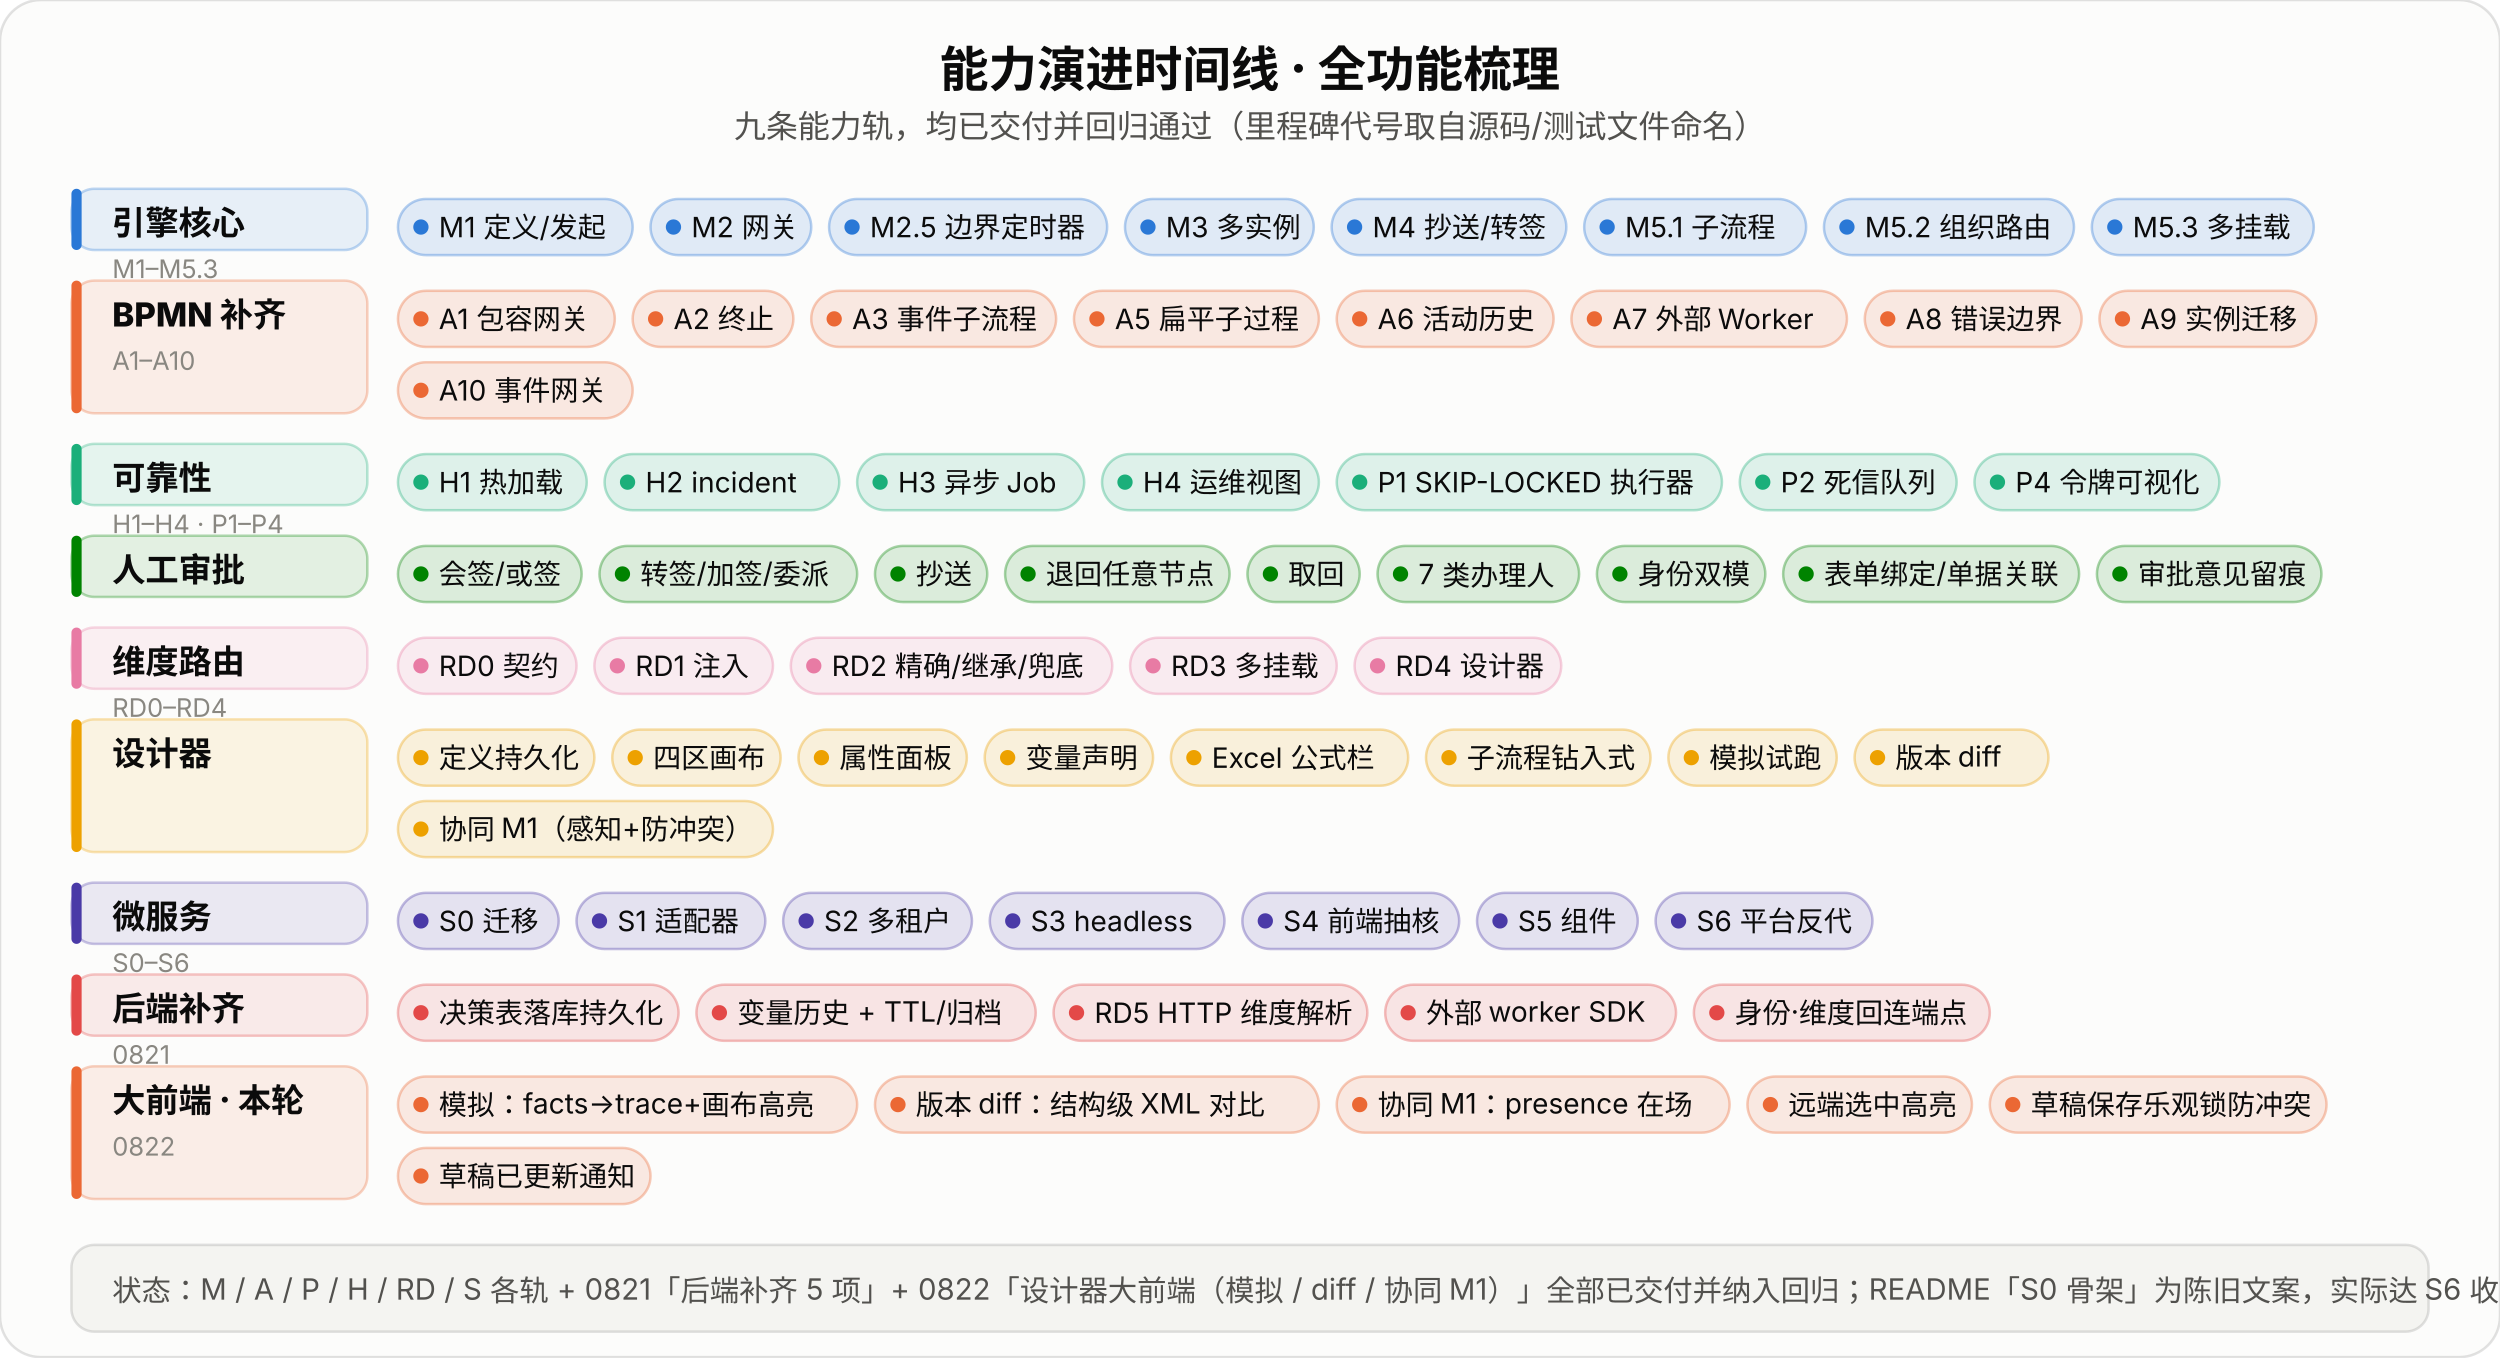
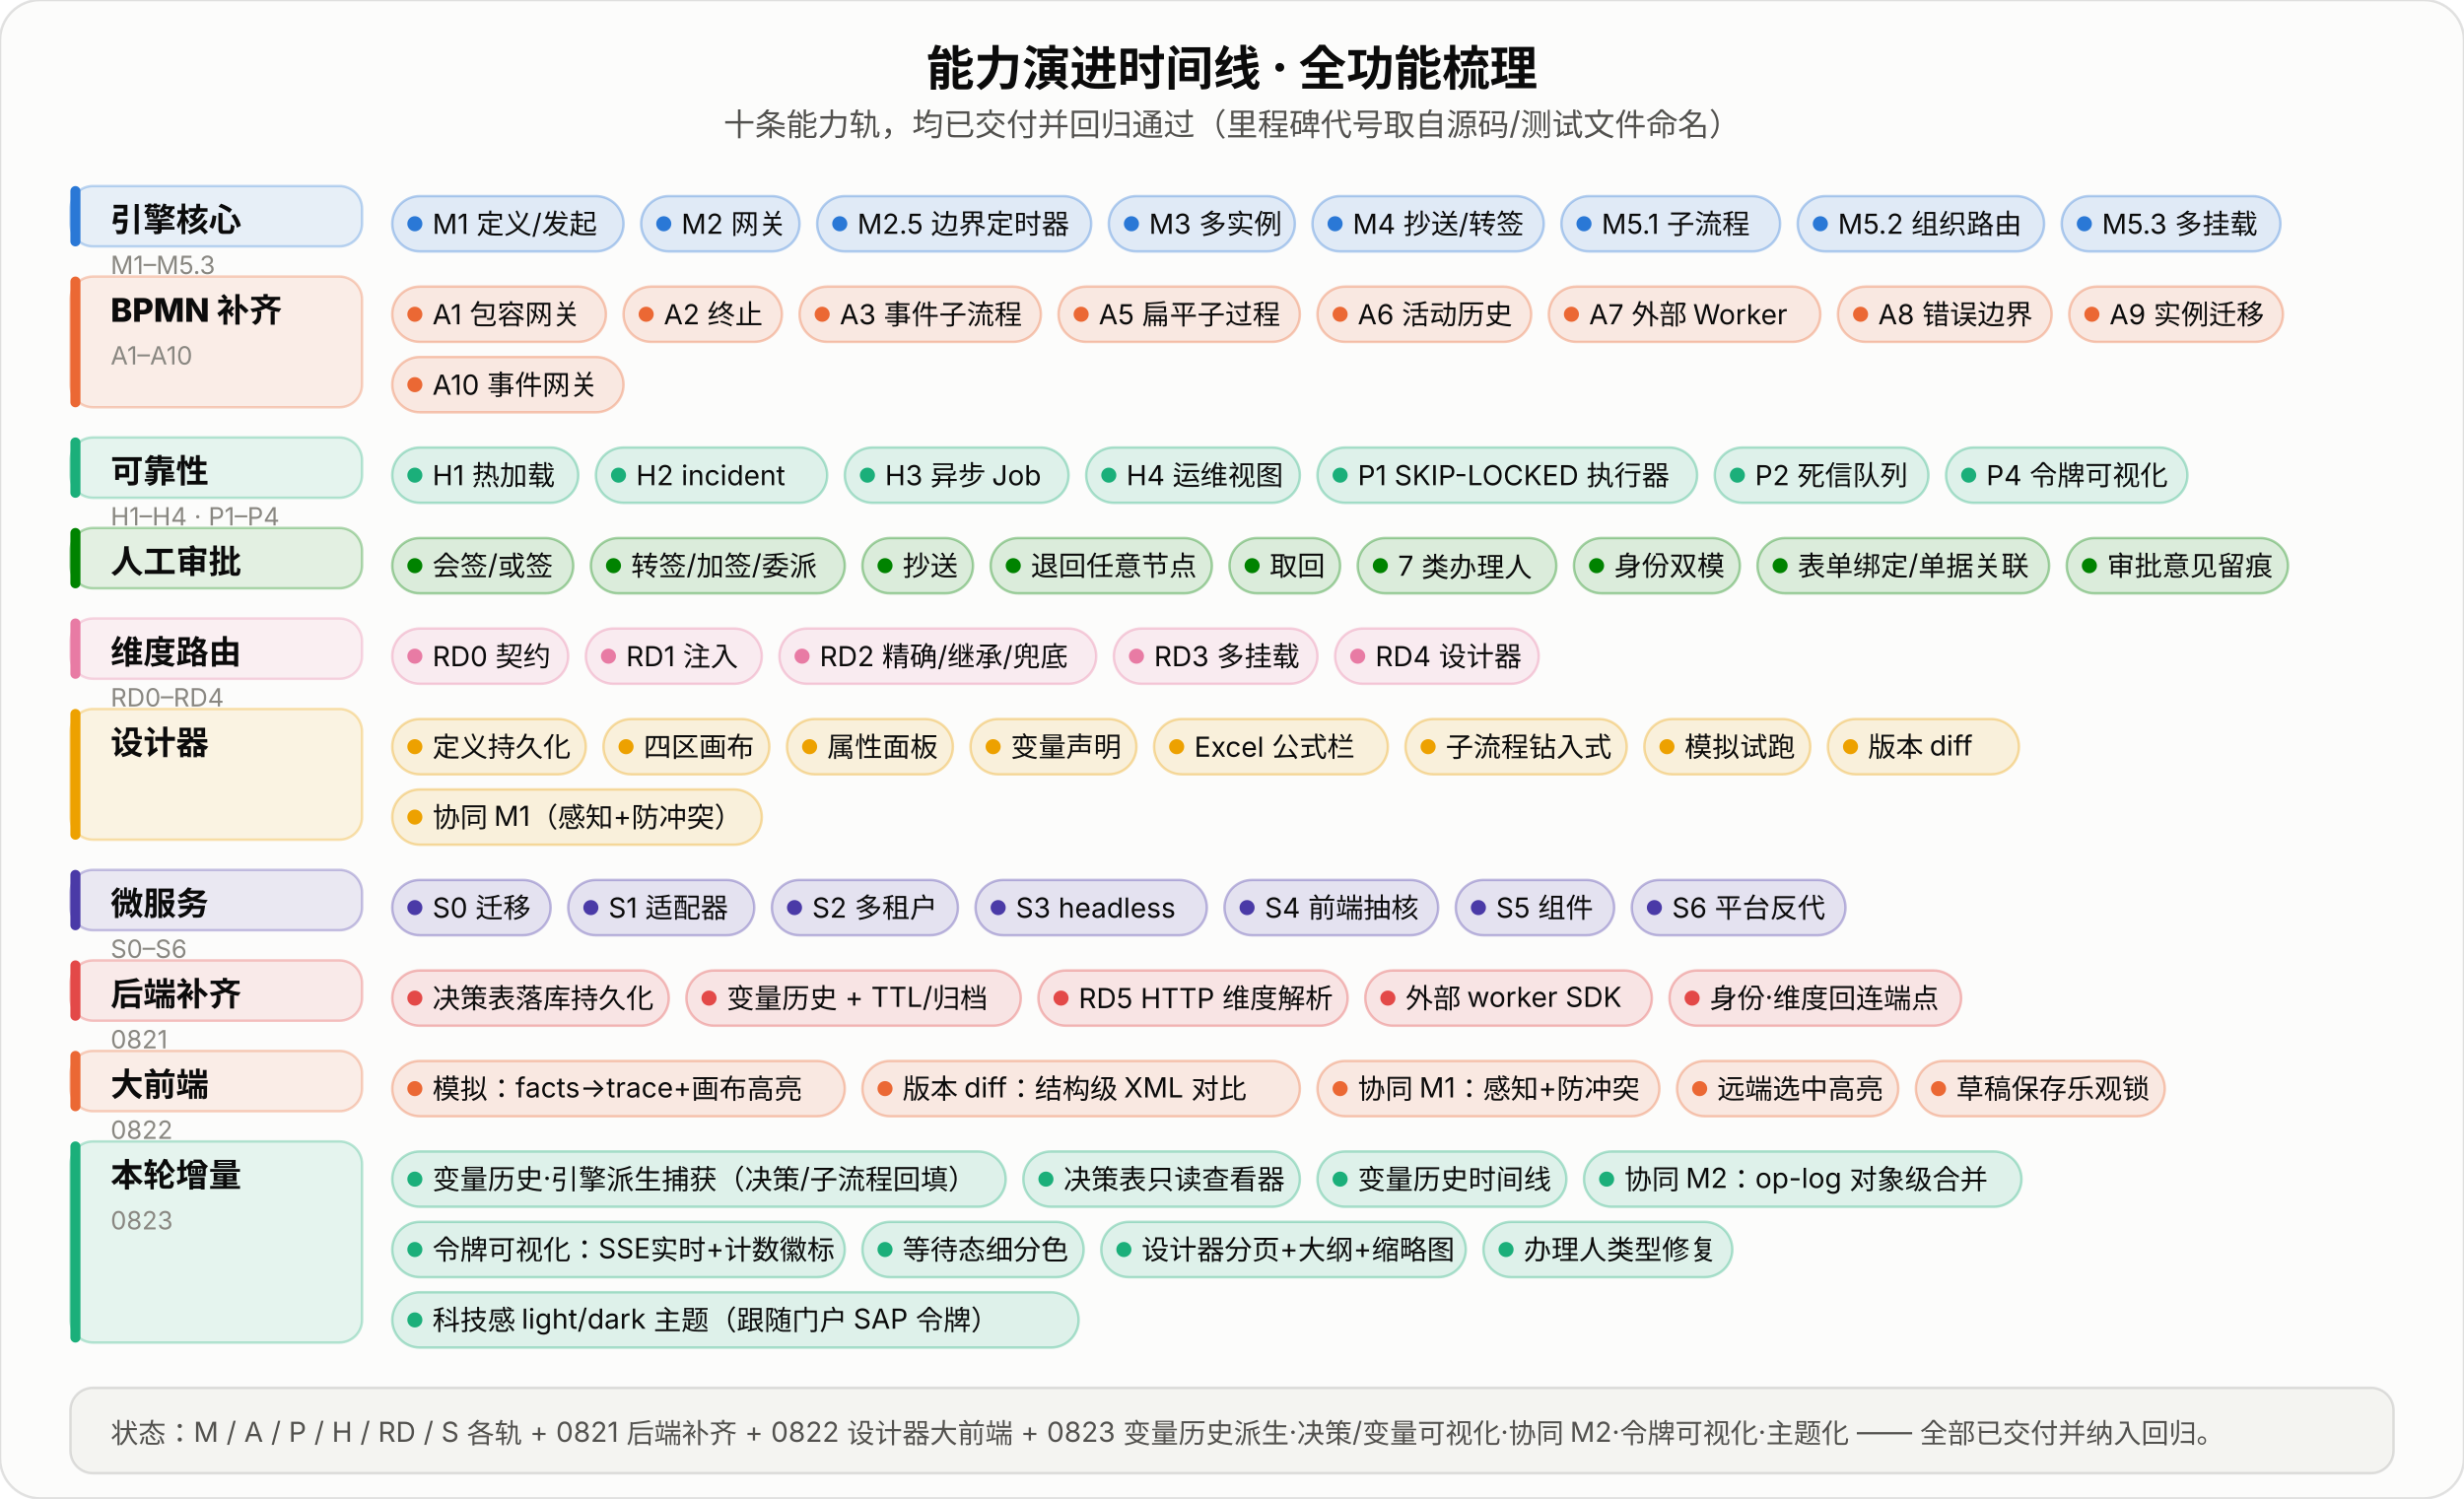
- <svg xmlns="http://www.w3.org/2000/svg" width="980" height="532" viewBox="0 0 980 532" role="img">
+ <svg xmlns="http://www.w3.org/2000/svg" width="980" height="596" viewBox="0 0 980 596" role="img">
  <defs>
    <marker id="arr" markerWidth="9" markerHeight="9" refX="6.5" refY="3" orient="auto">
      <path d="M0,0 L6.5,3 L0,6 Z" fill="#898781" />
    </marker>
  </defs>
-   <rect x="0" y="0" width="980" height="532" rx="16" fill="#fcfcfb" fill-opacity="1" stroke="rgba(11,11,11,0.12)" stroke-opacity="1" stroke-width="1" />
+   <rect x="0" y="0" width="980" height="596" rx="16" fill="#fcfcfb" fill-opacity="1" stroke="rgba(11,11,11,0.12)" stroke-opacity="1" stroke-width="1" />
  <text x="490" y="34" font-family="system-ui,-apple-system,'Segoe UI','PingFang SC','Hiragino Sans GB','Microsoft YaHei',sans-serif" font-size="19" font-weight="800" fill="#0b0b0b" text-anchor="middle" opacity="1">能力演进时间线 · 全功能梳理</text>
-   <text x="490" y="54" font-family="system-ui,-apple-system,'Segoe UI','PingFang SC','Hiragino Sans GB','Microsoft YaHei',sans-serif" font-size="12.5" font-weight="400" fill="#52514e" text-anchor="middle" opacity="1">九条能力轨，均已交付并回归通过（里程碑代号取自源码/测试文件命名）</text>
+   <text x="490" y="54" font-family="system-ui,-apple-system,'Segoe UI','PingFang SC','Hiragino Sans GB','Microsoft YaHei',sans-serif" font-size="12.5" font-weight="400" fill="#52514e" text-anchor="middle" opacity="1">十条能力轨，均已交付并回归通过（里程碑代号取自源码/测试文件命名）</text>
  <rect x="28" y="74" width="116" height="24" rx="9" fill="#2a78d6" fill-opacity="0.1" stroke="#2a78d6" stroke-opacity="0.3" stroke-width="1" />
  <rect x="28" y="74" width="4" height="24" rx="2" fill="#2a78d6" fill-opacity="1" stroke="none" stroke-opacity="1" stroke-width="1" />
  <text x="44" y="92" font-family="system-ui,-apple-system,'Segoe UI','PingFang SC','Hiragino Sans GB','Microsoft YaHei',sans-serif" font-size="13" font-weight="800" fill="#0b0b0b" text-anchor="start" opacity="1">引擎核心</text>
  <text x="44" y="109" font-family="system-ui,-apple-system,'Segoe UI','PingFang SC','Hiragino Sans GB','Microsoft YaHei',sans-serif" font-size="10" font-weight="400" fill="#898781" text-anchor="start" opacity="1" font-variant-numeric="tabular-nums">M1–M5.3</text>
  <rect x="156" y="78" width="92" height="22" rx="11" fill="#2a78d6" fill-opacity="0.13" stroke="#2a78d6" stroke-opacity="0.34" stroke-width="1" />
  <circle cx="165" cy="89" r="3" fill="#2a78d6" />
  <text x="172" y="93" font-family="system-ui,-apple-system,'Segoe UI','PingFang SC','Hiragino Sans GB','Microsoft YaHei',sans-serif" font-size="11" font-weight="400" fill="#0b0b0b" text-anchor="start" opacity="1">M1 定义/发起</text>
  <rect x="255" y="78" width="63" height="22" rx="11" fill="#2a78d6" fill-opacity="0.13" stroke="#2a78d6" stroke-opacity="0.34" stroke-width="1" />
  <circle cx="264" cy="89" r="3" fill="#2a78d6" />
  <text x="271" y="93" font-family="system-ui,-apple-system,'Segoe UI','PingFang SC','Hiragino Sans GB','Microsoft YaHei',sans-serif" font-size="11" font-weight="400" fill="#0b0b0b" text-anchor="start" opacity="1">M2 网关</text>
  <rect x="325" y="78" width="109" height="22" rx="11" fill="#2a78d6" fill-opacity="0.13" stroke="#2a78d6" stroke-opacity="0.34" stroke-width="1" />
  <circle cx="334" cy="89" r="3" fill="#2a78d6" />
  <text x="341" y="93" font-family="system-ui,-apple-system,'Segoe UI','PingFang SC','Hiragino Sans GB','Microsoft YaHei',sans-serif" font-size="11" font-weight="400" fill="#0b0b0b" text-anchor="start" opacity="1">M2.5 边界定时器</text>
  <rect x="441" y="78" width="74" height="22" rx="11" fill="#2a78d6" fill-opacity="0.13" stroke="#2a78d6" stroke-opacity="0.34" stroke-width="1" />
  <circle cx="450" cy="89" r="3" fill="#2a78d6" />
  <text x="457" y="93" font-family="system-ui,-apple-system,'Segoe UI','PingFang SC','Hiragino Sans GB','Microsoft YaHei',sans-serif" font-size="11" font-weight="400" fill="#0b0b0b" text-anchor="start" opacity="1">M3 多实例</text>
  <rect x="522" y="78" width="92" height="22" rx="11" fill="#2a78d6" fill-opacity="0.13" stroke="#2a78d6" stroke-opacity="0.34" stroke-width="1" />
  <circle cx="531" cy="89" r="3" fill="#2a78d6" />
  <text x="538" y="93" font-family="system-ui,-apple-system,'Segoe UI','PingFang SC','Hiragino Sans GB','Microsoft YaHei',sans-serif" font-size="11" font-weight="400" fill="#0b0b0b" text-anchor="start" opacity="1">M4 抄送/转签</text>
  <rect x="621" y="78" width="87" height="22" rx="11" fill="#2a78d6" fill-opacity="0.13" stroke="#2a78d6" stroke-opacity="0.34" stroke-width="1" />
  <circle cx="630" cy="89" r="3" fill="#2a78d6" />
  <text x="637" y="93" font-family="system-ui,-apple-system,'Segoe UI','PingFang SC','Hiragino Sans GB','Microsoft YaHei',sans-serif" font-size="11" font-weight="400" fill="#0b0b0b" text-anchor="start" opacity="1">M5.1 子流程</text>
  <rect x="715" y="78" width="98" height="22" rx="11" fill="#2a78d6" fill-opacity="0.13" stroke="#2a78d6" stroke-opacity="0.34" stroke-width="1" />
  <circle cx="724" cy="89" r="3" fill="#2a78d6" />
  <text x="731" y="93" font-family="system-ui,-apple-system,'Segoe UI','PingFang SC','Hiragino Sans GB','Microsoft YaHei',sans-serif" font-size="11" font-weight="400" fill="#0b0b0b" text-anchor="start" opacity="1">M5.2 组织路由</text>
  <rect x="820" y="78" width="87" height="22" rx="11" fill="#2a78d6" fill-opacity="0.13" stroke="#2a78d6" stroke-opacity="0.34" stroke-width="1" />
  <circle cx="829" cy="89" r="3" fill="#2a78d6" />
  <text x="836" y="93" font-family="system-ui,-apple-system,'Segoe UI','PingFang SC','Hiragino Sans GB','Microsoft YaHei',sans-serif" font-size="11" font-weight="400" fill="#0b0b0b" text-anchor="start" opacity="1">M5.3 多挂载</text>
  <rect x="28" y="110" width="116" height="52" rx="9" fill="#eb6834" fill-opacity="0.1" stroke="#eb6834" stroke-opacity="0.3" stroke-width="1" />
  <rect x="28" y="110" width="4" height="52" rx="2" fill="#eb6834" fill-opacity="1" stroke="none" stroke-opacity="1" stroke-width="1" />
  <text x="44" y="128" font-family="system-ui,-apple-system,'Segoe UI','PingFang SC','Hiragino Sans GB','Microsoft YaHei',sans-serif" font-size="13" font-weight="800" fill="#0b0b0b" text-anchor="start" opacity="1">BPMN 补齐</text>
  <text x="44" y="145" font-family="system-ui,-apple-system,'Segoe UI','PingFang SC','Hiragino Sans GB','Microsoft YaHei',sans-serif" font-size="10" font-weight="400" fill="#898781" text-anchor="start" opacity="1" font-variant-numeric="tabular-nums">A1–A10</text>
  <rect x="156" y="114" width="85" height="22" rx="11" fill="#eb6834" fill-opacity="0.13" stroke="#eb6834" stroke-opacity="0.34" stroke-width="1" />
  <circle cx="165" cy="125" r="3" fill="#eb6834" />
  <text x="172" y="129" font-family="system-ui,-apple-system,'Segoe UI','PingFang SC','Hiragino Sans GB','Microsoft YaHei',sans-serif" font-size="11" font-weight="400" fill="#0b0b0b" text-anchor="start" opacity="1">A1 包容网关</text>
  <rect x="248" y="114" width="63" height="22" rx="11" fill="#eb6834" fill-opacity="0.13" stroke="#eb6834" stroke-opacity="0.34" stroke-width="1" />
  <circle cx="257" cy="125" r="3" fill="#eb6834" />
  <text x="264" y="129" font-family="system-ui,-apple-system,'Segoe UI','PingFang SC','Hiragino Sans GB','Microsoft YaHei',sans-serif" font-size="11" font-weight="400" fill="#0b0b0b" text-anchor="start" opacity="1">A2 终止</text>
  <rect x="318" y="114" width="96" height="22" rx="11" fill="#eb6834" fill-opacity="0.13" stroke="#eb6834" stroke-opacity="0.34" stroke-width="1" />
  <circle cx="327" cy="125" r="3" fill="#eb6834" />
  <text x="334" y="129" font-family="system-ui,-apple-system,'Segoe UI','PingFang SC','Hiragino Sans GB','Microsoft YaHei',sans-serif" font-size="11" font-weight="400" fill="#0b0b0b" text-anchor="start" opacity="1">A3 事件子流程</text>
  <rect x="421" y="114" width="96" height="22" rx="11" fill="#eb6834" fill-opacity="0.13" stroke="#eb6834" stroke-opacity="0.34" stroke-width="1" />
  <circle cx="430" cy="125" r="3" fill="#eb6834" />
  <text x="437" y="129" font-family="system-ui,-apple-system,'Segoe UI','PingFang SC','Hiragino Sans GB','Microsoft YaHei',sans-serif" font-size="11" font-weight="400" fill="#0b0b0b" text-anchor="start" opacity="1">A5 扁平子过程</text>
  <rect x="524" y="114" width="85" height="22" rx="11" fill="#eb6834" fill-opacity="0.13" stroke="#eb6834" stroke-opacity="0.34" stroke-width="1" />
  <circle cx="533" cy="125" r="3" fill="#eb6834" />
  <text x="540" y="129" font-family="system-ui,-apple-system,'Segoe UI','PingFang SC','Hiragino Sans GB','Microsoft YaHei',sans-serif" font-size="11" font-weight="400" fill="#0b0b0b" text-anchor="start" opacity="1">A6 活动历史</text>
  <rect x="616" y="114" width="108" height="22" rx="11" fill="#eb6834" fill-opacity="0.13" stroke="#eb6834" stroke-opacity="0.34" stroke-width="1" />
  <circle cx="625" cy="125" r="3" fill="#eb6834" />
  <text x="632" y="129" font-family="system-ui,-apple-system,'Segoe UI','PingFang SC','Hiragino Sans GB','Microsoft YaHei',sans-serif" font-size="11" font-weight="400" fill="#0b0b0b" text-anchor="start" opacity="1">A7 外部 Worker</text>
  <rect x="731" y="114" width="85" height="22" rx="11" fill="#eb6834" fill-opacity="0.13" stroke="#eb6834" stroke-opacity="0.34" stroke-width="1" />
  <circle cx="740" cy="125" r="3" fill="#eb6834" />
  <text x="747" y="129" font-family="system-ui,-apple-system,'Segoe UI','PingFang SC','Hiragino Sans GB','Microsoft YaHei',sans-serif" font-size="11" font-weight="400" fill="#0b0b0b" text-anchor="start" opacity="1">A8 错误边界</text>
  <rect x="823" y="114" width="85" height="22" rx="11" fill="#eb6834" fill-opacity="0.13" stroke="#eb6834" stroke-opacity="0.34" stroke-width="1" />
  <circle cx="832" cy="125" r="3" fill="#eb6834" />
  <text x="839" y="129" font-family="system-ui,-apple-system,'Segoe UI','PingFang SC','Hiragino Sans GB','Microsoft YaHei',sans-serif" font-size="11" font-weight="400" fill="#0b0b0b" text-anchor="start" opacity="1">A9 实例迁移</text>
  <rect x="156" y="142" width="92" height="22" rx="11" fill="#eb6834" fill-opacity="0.13" stroke="#eb6834" stroke-opacity="0.34" stroke-width="1" />
  <circle cx="165" cy="153" r="3" fill="#eb6834" />
  <text x="172" y="157" font-family="system-ui,-apple-system,'Segoe UI','PingFang SC','Hiragino Sans GB','Microsoft YaHei',sans-serif" font-size="11" font-weight="400" fill="#0b0b0b" text-anchor="start" opacity="1">A10 事件网关</text>
  <rect x="28" y="174" width="116" height="24" rx="9" fill="#1baf7a" fill-opacity="0.1" stroke="#1baf7a" stroke-opacity="0.3" stroke-width="1" />
  <rect x="28" y="174" width="4" height="24" rx="2" fill="#1baf7a" fill-opacity="1" stroke="none" stroke-opacity="1" stroke-width="1" />
  <text x="44" y="192" font-family="system-ui,-apple-system,'Segoe UI','PingFang SC','Hiragino Sans GB','Microsoft YaHei',sans-serif" font-size="13" font-weight="800" fill="#0b0b0b" text-anchor="start" opacity="1">可靠性</text>
  <text x="44" y="209" font-family="system-ui,-apple-system,'Segoe UI','PingFang SC','Hiragino Sans GB','Microsoft YaHei',sans-serif" font-size="10" font-weight="400" fill="#898781" text-anchor="start" opacity="1" font-variant-numeric="tabular-nums">H1–H4 · P1–P4</text>
  <rect x="156" y="178" width="74" height="22" rx="11" fill="#1baf7a" fill-opacity="0.13" stroke="#1baf7a" stroke-opacity="0.34" stroke-width="1" />
  <circle cx="165" cy="189" r="3" fill="#1baf7a" />
  <text x="172" y="193" font-family="system-ui,-apple-system,'Segoe UI','PingFang SC','Hiragino Sans GB','Microsoft YaHei',sans-serif" font-size="11" font-weight="400" fill="#0b0b0b" text-anchor="start" opacity="1">H1 热加载</text>
  <rect x="237" y="178" width="92" height="22" rx="11" fill="#1baf7a" fill-opacity="0.13" stroke="#1baf7a" stroke-opacity="0.34" stroke-width="1" />
  <circle cx="246" cy="189" r="3" fill="#1baf7a" />
  <text x="253" y="193" font-family="system-ui,-apple-system,'Segoe UI','PingFang SC','Hiragino Sans GB','Microsoft YaHei',sans-serif" font-size="11" font-weight="400" fill="#0b0b0b" text-anchor="start" opacity="1">H2 incident</text>
  <rect x="336" y="178" width="89" height="22" rx="11" fill="#1baf7a" fill-opacity="0.13" stroke="#1baf7a" stroke-opacity="0.34" stroke-width="1" />
  <circle cx="345" cy="189" r="3" fill="#1baf7a" />
  <text x="352" y="193" font-family="system-ui,-apple-system,'Segoe UI','PingFang SC','Hiragino Sans GB','Microsoft YaHei',sans-serif" font-size="11" font-weight="400" fill="#0b0b0b" text-anchor="start" opacity="1">H3 异步 Job</text>
  <rect x="432" y="178" width="85" height="22" rx="11" fill="#1baf7a" fill-opacity="0.13" stroke="#1baf7a" stroke-opacity="0.34" stroke-width="1" />
  <circle cx="441" cy="189" r="3" fill="#1baf7a" />
  <text x="448" y="193" font-family="system-ui,-apple-system,'Segoe UI','PingFang SC','Hiragino Sans GB','Microsoft YaHei',sans-serif" font-size="11" font-weight="400" fill="#0b0b0b" text-anchor="start" opacity="1">H4 运维视图</text>
  <rect x="524" y="178" width="151" height="22" rx="11" fill="#1baf7a" fill-opacity="0.13" stroke="#1baf7a" stroke-opacity="0.34" stroke-width="1" />
  <circle cx="533" cy="189" r="3" fill="#1baf7a" />
  <text x="540" y="193" font-family="system-ui,-apple-system,'Segoe UI','PingFang SC','Hiragino Sans GB','Microsoft YaHei',sans-serif" font-size="11" font-weight="400" fill="#0b0b0b" text-anchor="start" opacity="1">P1 SKIP-LOCKED 执行器</text>
  <rect x="682" y="178" width="85" height="22" rx="11" fill="#1baf7a" fill-opacity="0.13" stroke="#1baf7a" stroke-opacity="0.34" stroke-width="1" />
  <circle cx="691" cy="189" r="3" fill="#1baf7a" />
  <text x="698" y="193" font-family="system-ui,-apple-system,'Segoe UI','PingFang SC','Hiragino Sans GB','Microsoft YaHei',sans-serif" font-size="11" font-weight="400" fill="#0b0b0b" text-anchor="start" opacity="1">P2 死信队列</text>
  <rect x="774" y="178" width="96" height="22" rx="11" fill="#1baf7a" fill-opacity="0.13" stroke="#1baf7a" stroke-opacity="0.34" stroke-width="1" />
  <circle cx="783" cy="189" r="3" fill="#1baf7a" />
  <text x="790" y="193" font-family="system-ui,-apple-system,'Segoe UI','PingFang SC','Hiragino Sans GB','Microsoft YaHei',sans-serif" font-size="11" font-weight="400" fill="#0b0b0b" text-anchor="start" opacity="1">P4 令牌可视化</text>
  <rect x="28" y="210" width="116" height="24" rx="9" fill="#008300" fill-opacity="0.1" stroke="#008300" stroke-opacity="0.3" stroke-width="1" />
  <rect x="28" y="210" width="4" height="24" rx="2" fill="#008300" fill-opacity="1" stroke="none" stroke-opacity="1" stroke-width="1" />
  <text x="44" y="228" font-family="system-ui,-apple-system,'Segoe UI','PingFang SC','Hiragino Sans GB','Microsoft YaHei',sans-serif" font-size="13" font-weight="800" fill="#0b0b0b" text-anchor="start" opacity="1">人工审批</text>
  <rect x="156" y="214" width="72" height="22" rx="11" fill="#008300" fill-opacity="0.13" stroke="#008300" stroke-opacity="0.34" stroke-width="1" />
  <circle cx="165" cy="225" r="3" fill="#008300" />
  <text x="172" y="229" font-family="system-ui,-apple-system,'Segoe UI','PingFang SC','Hiragino Sans GB','Microsoft YaHei',sans-serif" font-size="11" font-weight="400" fill="#0b0b0b" text-anchor="start" opacity="1">会签/或签</text>
  <rect x="235" y="214" width="101" height="22" rx="11" fill="#008300" fill-opacity="0.13" stroke="#008300" stroke-opacity="0.34" stroke-width="1" />
  <circle cx="244" cy="225" r="3" fill="#008300" />
  <text x="251" y="229" font-family="system-ui,-apple-system,'Segoe UI','PingFang SC','Hiragino Sans GB','Microsoft YaHei',sans-serif" font-size="11" font-weight="400" fill="#0b0b0b" text-anchor="start" opacity="1">转签/加签/委派</text>
  <rect x="343" y="214" width="44" height="22" rx="11" fill="#008300" fill-opacity="0.13" stroke="#008300" stroke-opacity="0.34" stroke-width="1" />
  <circle cx="352" cy="225" r="3" fill="#008300" />
  <text x="359" y="229" font-family="system-ui,-apple-system,'Segoe UI','PingFang SC','Hiragino Sans GB','Microsoft YaHei',sans-serif" font-size="11" font-weight="400" fill="#0b0b0b" text-anchor="start" opacity="1">抄送</text>
  <rect x="394" y="214" width="88" height="22" rx="11" fill="#008300" fill-opacity="0.13" stroke="#008300" stroke-opacity="0.34" stroke-width="1" />
  <circle cx="403" cy="225" r="3" fill="#008300" />
  <text x="410" y="229" font-family="system-ui,-apple-system,'Segoe UI','PingFang SC','Hiragino Sans GB','Microsoft YaHei',sans-serif" font-size="11" font-weight="400" fill="#0b0b0b" text-anchor="start" opacity="1">退回任意节点</text>
  <rect x="489" y="214" width="44" height="22" rx="11" fill="#008300" fill-opacity="0.13" stroke="#008300" stroke-opacity="0.34" stroke-width="1" />
  <circle cx="498" cy="225" r="3" fill="#008300" />
  <text x="505" y="229" font-family="system-ui,-apple-system,'Segoe UI','PingFang SC','Hiragino Sans GB','Microsoft YaHei',sans-serif" font-size="11" font-weight="400" fill="#0b0b0b" text-anchor="start" opacity="1">取回</text>
  <rect x="540" y="214" width="79" height="22" rx="11" fill="#008300" fill-opacity="0.13" stroke="#008300" stroke-opacity="0.34" stroke-width="1" />
  <circle cx="549" cy="225" r="3" fill="#008300" />
  <text x="556" y="229" font-family="system-ui,-apple-system,'Segoe UI','PingFang SC','Hiragino Sans GB','Microsoft YaHei',sans-serif" font-size="11" font-weight="400" fill="#0b0b0b" text-anchor="start" opacity="1">7 类办理人</text>
  <rect x="626" y="214" width="66" height="22" rx="11" fill="#008300" fill-opacity="0.13" stroke="#008300" stroke-opacity="0.34" stroke-width="1" />
  <circle cx="635" cy="225" r="3" fill="#008300" />
  <text x="642" y="229" font-family="system-ui,-apple-system,'Segoe UI','PingFang SC','Hiragino Sans GB','Microsoft YaHei',sans-serif" font-size="11" font-weight="400" fill="#0b0b0b" text-anchor="start" opacity="1">身份双模</text>
  <rect x="699" y="214" width="116" height="22" rx="11" fill="#008300" fill-opacity="0.13" stroke="#008300" stroke-opacity="0.34" stroke-width="1" />
  <circle cx="708" cy="225" r="3" fill="#008300" />
  <text x="715" y="229" font-family="system-ui,-apple-system,'Segoe UI','PingFang SC','Hiragino Sans GB','Microsoft YaHei',sans-serif" font-size="11" font-weight="400" fill="#0b0b0b" text-anchor="start" opacity="1">表单绑定/单据关联</text>
  <rect x="822" y="214" width="88" height="22" rx="11" fill="#008300" fill-opacity="0.13" stroke="#008300" stroke-opacity="0.34" stroke-width="1" />
  <circle cx="831" cy="225" r="3" fill="#008300" />
  <text x="838" y="229" font-family="system-ui,-apple-system,'Segoe UI','PingFang SC','Hiragino Sans GB','Microsoft YaHei',sans-serif" font-size="11" font-weight="400" fill="#0b0b0b" text-anchor="start" opacity="1">审批意见留痕</text>
  <rect x="28" y="246" width="116" height="24" rx="9" fill="#e87ba4" fill-opacity="0.1" stroke="#e87ba4" stroke-opacity="0.3" stroke-width="1" />
  <rect x="28" y="246" width="4" height="24" rx="2" fill="#e87ba4" fill-opacity="1" stroke="none" stroke-opacity="1" stroke-width="1" />
  <text x="44" y="264" font-family="system-ui,-apple-system,'Segoe UI','PingFang SC','Hiragino Sans GB','Microsoft YaHei',sans-serif" font-size="13" font-weight="800" fill="#0b0b0b" text-anchor="start" opacity="1">维度路由</text>
  <text x="44" y="281" font-family="system-ui,-apple-system,'Segoe UI','PingFang SC','Hiragino Sans GB','Microsoft YaHei',sans-serif" font-size="10" font-weight="400" fill="#898781" text-anchor="start" opacity="1" font-variant-numeric="tabular-nums">RD0–RD4</text>
  <rect x="156" y="250" width="70" height="22" rx="11" fill="#e87ba4" fill-opacity="0.13" stroke="#e87ba4" stroke-opacity="0.34" stroke-width="1" />
  <circle cx="165" cy="261" r="3" fill="#e87ba4" />
  <text x="172" y="265" font-family="system-ui,-apple-system,'Segoe UI','PingFang SC','Hiragino Sans GB','Microsoft YaHei',sans-serif" font-size="11" font-weight="400" fill="#0b0b0b" text-anchor="start" opacity="1">RD0 契约</text>
  <rect x="233" y="250" width="70" height="22" rx="11" fill="#e87ba4" fill-opacity="0.13" stroke="#e87ba4" stroke-opacity="0.34" stroke-width="1" />
  <circle cx="242" cy="261" r="3" fill="#e87ba4" />
  <text x="249" y="265" font-family="system-ui,-apple-system,'Segoe UI','PingFang SC','Hiragino Sans GB','Microsoft YaHei',sans-serif" font-size="11" font-weight="400" fill="#0b0b0b" text-anchor="start" opacity="1">RD1 注入</text>
  <rect x="310" y="250" width="126" height="22" rx="11" fill="#e87ba4" fill-opacity="0.13" stroke="#e87ba4" stroke-opacity="0.34" stroke-width="1" />
  <circle cx="319" cy="261" r="3" fill="#e87ba4" />
  <text x="326" y="265" font-family="system-ui,-apple-system,'Segoe UI','PingFang SC','Hiragino Sans GB','Microsoft YaHei',sans-serif" font-size="11" font-weight="400" fill="#0b0b0b" text-anchor="start" opacity="1">RD2 精确/继承/兜底</text>
  <rect x="443" y="250" width="81" height="22" rx="11" fill="#e87ba4" fill-opacity="0.13" stroke="#e87ba4" stroke-opacity="0.34" stroke-width="1" />
  <circle cx="452" cy="261" r="3" fill="#e87ba4" />
  <text x="459" y="265" font-family="system-ui,-apple-system,'Segoe UI','PingFang SC','Hiragino Sans GB','Microsoft YaHei',sans-serif" font-size="11" font-weight="400" fill="#0b0b0b" text-anchor="start" opacity="1">RD3 多挂载</text>
  <rect x="531" y="250" width="81" height="22" rx="11" fill="#e87ba4" fill-opacity="0.13" stroke="#e87ba4" stroke-opacity="0.34" stroke-width="1" />
  <circle cx="540" cy="261" r="3" fill="#e87ba4" />
  <text x="547" y="265" font-family="system-ui,-apple-system,'Segoe UI','PingFang SC','Hiragino Sans GB','Microsoft YaHei',sans-serif" font-size="11" font-weight="400" fill="#0b0b0b" text-anchor="start" opacity="1">RD4 设计器</text>
  <rect x="28" y="282" width="116" height="52" rx="9" fill="#eda100" fill-opacity="0.1" stroke="#eda100" stroke-opacity="0.3" stroke-width="1" />
  <rect x="28" y="282" width="4" height="52" rx="2" fill="#eda100" fill-opacity="1" stroke="none" stroke-opacity="1" stroke-width="1" />
  <text x="44" y="300" font-family="system-ui,-apple-system,'Segoe UI','PingFang SC','Hiragino Sans GB','Microsoft YaHei',sans-serif" font-size="13" font-weight="800" fill="#0b0b0b" text-anchor="start" opacity="1">设计器</text>
  <rect x="156" y="286" width="77" height="22" rx="11" fill="#eda100" fill-opacity="0.13" stroke="#eda100" stroke-opacity="0.34" stroke-width="1" />
  <circle cx="165" cy="297" r="3" fill="#eda100" />
  <text x="172" y="301" font-family="system-ui,-apple-system,'Segoe UI','PingFang SC','Hiragino Sans GB','Microsoft YaHei',sans-serif" font-size="11" font-weight="400" fill="#0b0b0b" text-anchor="start" opacity="1">定义持久化</text>
  <rect x="240" y="286" width="66" height="22" rx="11" fill="#eda100" fill-opacity="0.13" stroke="#eda100" stroke-opacity="0.34" stroke-width="1" />
  <circle cx="249" cy="297" r="3" fill="#eda100" />
  <text x="256" y="301" font-family="system-ui,-apple-system,'Segoe UI','PingFang SC','Hiragino Sans GB','Microsoft YaHei',sans-serif" font-size="11" font-weight="400" fill="#0b0b0b" text-anchor="start" opacity="1">四区画布</text>
  <rect x="313" y="286" width="66" height="22" rx="11" fill="#eda100" fill-opacity="0.13" stroke="#eda100" stroke-opacity="0.34" stroke-width="1" />
  <circle cx="322" cy="297" r="3" fill="#eda100" />
  <text x="329" y="301" font-family="system-ui,-apple-system,'Segoe UI','PingFang SC','Hiragino Sans GB','Microsoft YaHei',sans-serif" font-size="11" font-weight="400" fill="#0b0b0b" text-anchor="start" opacity="1">属性面板</text>
  <rect x="386" y="286" width="66" height="22" rx="11" fill="#eda100" fill-opacity="0.13" stroke="#eda100" stroke-opacity="0.34" stroke-width="1" />
  <circle cx="395" cy="297" r="3" fill="#eda100" />
  <text x="402" y="301" font-family="system-ui,-apple-system,'Segoe UI','PingFang SC','Hiragino Sans GB','Microsoft YaHei',sans-serif" font-size="11" font-weight="400" fill="#0b0b0b" text-anchor="start" opacity="1">变量声明</text>
  <rect x="459" y="286" width="93" height="22" rx="11" fill="#eda100" fill-opacity="0.13" stroke="#eda100" stroke-opacity="0.34" stroke-width="1" />
  <circle cx="468" cy="297" r="3" fill="#eda100" />
  <text x="475" y="301" font-family="system-ui,-apple-system,'Segoe UI','PingFang SC','Hiragino Sans GB','Microsoft YaHei',sans-serif" font-size="11" font-weight="400" fill="#0b0b0b" text-anchor="start" opacity="1">Excel 公式栏</text>
  <rect x="559" y="286" width="88" height="22" rx="11" fill="#eda100" fill-opacity="0.13" stroke="#eda100" stroke-opacity="0.34" stroke-width="1" />
  <circle cx="568" cy="297" r="3" fill="#eda100" />
  <text x="575" y="301" font-family="system-ui,-apple-system,'Segoe UI','PingFang SC','Hiragino Sans GB','Microsoft YaHei',sans-serif" font-size="11" font-weight="400" fill="#0b0b0b" text-anchor="start" opacity="1">子流程钻入式</text>
  <rect x="654" y="286" width="66" height="22" rx="11" fill="#eda100" fill-opacity="0.13" stroke="#eda100" stroke-opacity="0.34" stroke-width="1" />
  <circle cx="663" cy="297" r="3" fill="#eda100" />
  <text x="670" y="301" font-family="system-ui,-apple-system,'Segoe UI','PingFang SC','Hiragino Sans GB','Microsoft YaHei',sans-serif" font-size="11" font-weight="400" fill="#0b0b0b" text-anchor="start" opacity="1">模拟试跑</text>
  <rect x="727" y="286" width="76" height="22" rx="11" fill="#eda100" fill-opacity="0.13" stroke="#eda100" stroke-opacity="0.34" stroke-width="1" />
  <circle cx="736" cy="297" r="3" fill="#eda100" />
  <text x="743" y="301" font-family="system-ui,-apple-system,'Segoe UI','PingFang SC','Hiragino Sans GB','Microsoft YaHei',sans-serif" font-size="11" font-weight="400" fill="#0b0b0b" text-anchor="start" opacity="1">版本 diff</text>
  <rect x="156" y="314" width="147" height="22" rx="11" fill="#eda100" fill-opacity="0.13" stroke="#eda100" stroke-opacity="0.34" stroke-width="1" />
  <circle cx="165" cy="325" r="3" fill="#eda100" />
  <text x="172" y="329" font-family="system-ui,-apple-system,'Segoe UI','PingFang SC','Hiragino Sans GB','Microsoft YaHei',sans-serif" font-size="11" font-weight="400" fill="#0b0b0b" text-anchor="start" opacity="1">协同 M1（感知+防冲突）</text>
  <rect x="28" y="346" width="116" height="24" rx="9" fill="#4a3aa7" fill-opacity="0.1" stroke="#4a3aa7" stroke-opacity="0.3" stroke-width="1" />
  <rect x="28" y="346" width="4" height="24" rx="2" fill="#4a3aa7" fill-opacity="1" stroke="none" stroke-opacity="1" stroke-width="1" />
  <text x="44" y="364" font-family="system-ui,-apple-system,'Segoe UI','PingFang SC','Hiragino Sans GB','Microsoft YaHei',sans-serif" font-size="13" font-weight="800" fill="#0b0b0b" text-anchor="start" opacity="1">微服务</text>
  <text x="44" y="381" font-family="system-ui,-apple-system,'Segoe UI','PingFang SC','Hiragino Sans GB','Microsoft YaHei',sans-serif" font-size="10" font-weight="400" fill="#898781" text-anchor="start" opacity="1" font-variant-numeric="tabular-nums">S0–S6</text>
  <rect x="156" y="350" width="63" height="22" rx="11" fill="#4a3aa7" fill-opacity="0.13" stroke="#4a3aa7" stroke-opacity="0.34" stroke-width="1" />
  <circle cx="165" cy="361" r="3" fill="#4a3aa7" />
  <text x="172" y="365" font-family="system-ui,-apple-system,'Segoe UI','PingFang SC','Hiragino Sans GB','Microsoft YaHei',sans-serif" font-size="11" font-weight="400" fill="#0b0b0b" text-anchor="start" opacity="1">S0 迁移</text>
  <rect x="226" y="350" width="74" height="22" rx="11" fill="#4a3aa7" fill-opacity="0.13" stroke="#4a3aa7" stroke-opacity="0.34" stroke-width="1" />
  <circle cx="235" cy="361" r="3" fill="#4a3aa7" />
  <text x="242" y="365" font-family="system-ui,-apple-system,'Segoe UI','PingFang SC','Hiragino Sans GB','Microsoft YaHei',sans-serif" font-size="11" font-weight="400" fill="#0b0b0b" text-anchor="start" opacity="1">S1 适配器</text>
  <rect x="307" y="350" width="74" height="22" rx="11" fill="#4a3aa7" fill-opacity="0.13" stroke="#4a3aa7" stroke-opacity="0.34" stroke-width="1" />
  <circle cx="316" cy="361" r="3" fill="#4a3aa7" />
  <text x="323" y="365" font-family="system-ui,-apple-system,'Segoe UI','PingFang SC','Hiragino Sans GB','Microsoft YaHei',sans-serif" font-size="11" font-weight="400" fill="#0b0b0b" text-anchor="start" opacity="1">S2 多租户</text>
  <rect x="388" y="350" width="92" height="22" rx="11" fill="#4a3aa7" fill-opacity="0.13" stroke="#4a3aa7" stroke-opacity="0.34" stroke-width="1" />
  <circle cx="397" cy="361" r="3" fill="#4a3aa7" />
  <text x="404" y="365" font-family="system-ui,-apple-system,'Segoe UI','PingFang SC','Hiragino Sans GB','Microsoft YaHei',sans-serif" font-size="11" font-weight="400" fill="#0b0b0b" text-anchor="start" opacity="1">S3 headless</text>
  <rect x="487" y="350" width="85" height="22" rx="11" fill="#4a3aa7" fill-opacity="0.13" stroke="#4a3aa7" stroke-opacity="0.34" stroke-width="1" />
  <circle cx="496" cy="361" r="3" fill="#4a3aa7" />
  <text x="503" y="365" font-family="system-ui,-apple-system,'Segoe UI','PingFang SC','Hiragino Sans GB','Microsoft YaHei',sans-serif" font-size="11" font-weight="400" fill="#0b0b0b" text-anchor="start" opacity="1">S4 前端抽核</text>
  <rect x="579" y="350" width="63" height="22" rx="11" fill="#4a3aa7" fill-opacity="0.13" stroke="#4a3aa7" stroke-opacity="0.34" stroke-width="1" />
  <circle cx="588" cy="361" r="3" fill="#4a3aa7" />
  <text x="595" y="365" font-family="system-ui,-apple-system,'Segoe UI','PingFang SC','Hiragino Sans GB','Microsoft YaHei',sans-serif" font-size="11" font-weight="400" fill="#0b0b0b" text-anchor="start" opacity="1">S5 组件</text>
  <rect x="649" y="350" width="85" height="22" rx="11" fill="#4a3aa7" fill-opacity="0.13" stroke="#4a3aa7" stroke-opacity="0.34" stroke-width="1" />
  <circle cx="658" cy="361" r="3" fill="#4a3aa7" />
  <text x="665" y="365" font-family="system-ui,-apple-system,'Segoe UI','PingFang SC','Hiragino Sans GB','Microsoft YaHei',sans-serif" font-size="11" font-weight="400" fill="#0b0b0b" text-anchor="start" opacity="1">S6 平台反代</text>
  <rect x="28" y="382" width="116" height="24" rx="9" fill="#e34948" fill-opacity="0.1" stroke="#e34948" stroke-opacity="0.3" stroke-width="1" />
  <rect x="28" y="382" width="4" height="24" rx="2" fill="#e34948" fill-opacity="1" stroke="none" stroke-opacity="1" stroke-width="1" />
  <text x="44" y="400" font-family="system-ui,-apple-system,'Segoe UI','PingFang SC','Hiragino Sans GB','Microsoft YaHei',sans-serif" font-size="13" font-weight="800" fill="#0b0b0b" text-anchor="start" opacity="1">后端补齐</text>
  <text x="44" y="417" font-family="system-ui,-apple-system,'Segoe UI','PingFang SC','Hiragino Sans GB','Microsoft YaHei',sans-serif" font-size="10" font-weight="400" fill="#898781" text-anchor="start" opacity="1" font-variant-numeric="tabular-nums">0821</text>
  <rect x="156" y="386" width="110" height="22" rx="11" fill="#e34948" fill-opacity="0.13" stroke="#e34948" stroke-opacity="0.34" stroke-width="1" />
  <circle cx="165" cy="397" r="3" fill="#e34948" />
  <text x="172" y="401" font-family="system-ui,-apple-system,'Segoe UI','PingFang SC','Hiragino Sans GB','Microsoft YaHei',sans-serif" font-size="11" font-weight="400" fill="#0b0b0b" text-anchor="start" opacity="1">决策表落库持久化</text>
  <rect x="273" y="386" width="133" height="22" rx="11" fill="#e34948" fill-opacity="0.13" stroke="#e34948" stroke-opacity="0.34" stroke-width="1" />
  <circle cx="282" cy="397" r="3" fill="#e34948" />
  <text x="289" y="401" font-family="system-ui,-apple-system,'Segoe UI','PingFang SC','Hiragino Sans GB','Microsoft YaHei',sans-serif" font-size="11" font-weight="400" fill="#0b0b0b" text-anchor="start" opacity="1">变量历史 + TTL/归档</text>
  <rect x="413" y="386" width="123" height="22" rx="11" fill="#e34948" fill-opacity="0.13" stroke="#e34948" stroke-opacity="0.34" stroke-width="1" />
  <circle cx="422" cy="397" r="3" fill="#e34948" />
  <text x="429" y="401" font-family="system-ui,-apple-system,'Segoe UI','PingFang SC','Hiragino Sans GB','Microsoft YaHei',sans-serif" font-size="11" font-weight="400" fill="#0b0b0b" text-anchor="start" opacity="1">RD5 HTTP 维度解析</text>
  <rect x="543" y="386" width="114" height="22" rx="11" fill="#e34948" fill-opacity="0.13" stroke="#e34948" stroke-opacity="0.34" stroke-width="1" />
  <circle cx="552" cy="397" r="3" fill="#e34948" />
  <text x="559" y="401" font-family="system-ui,-apple-system,'Segoe UI','PingFang SC','Hiragino Sans GB','Microsoft YaHei',sans-serif" font-size="11" font-weight="400" fill="#0b0b0b" text-anchor="start" opacity="1">外部 worker SDK</text>
  <rect x="664" y="386" width="116" height="22" rx="11" fill="#e34948" fill-opacity="0.13" stroke="#e34948" stroke-opacity="0.34" stroke-width="1" />
  <circle cx="673" cy="397" r="3" fill="#e34948" />
  <text x="680" y="401" font-family="system-ui,-apple-system,'Segoe UI','PingFang SC','Hiragino Sans GB','Microsoft YaHei',sans-serif" font-size="11" font-weight="400" fill="#0b0b0b" text-anchor="start" opacity="1">身份·维度回连端点</text>
-   <rect x="28" y="418" width="116" height="52" rx="9" fill="#eb6834" fill-opacity="0.1" stroke="#eb6834" stroke-opacity="0.3" stroke-width="1" />
-   <rect x="28" y="418" width="4" height="52" rx="2" fill="#eb6834" fill-opacity="1" stroke="none" stroke-opacity="1" stroke-width="1" />
-   <text x="44" y="436" font-family="system-ui,-apple-system,'Segoe UI','PingFang SC','Hiragino Sans GB','Microsoft YaHei',sans-serif" font-size="13" font-weight="800" fill="#0b0b0b" text-anchor="start" opacity="1">大前端 · 本轮</text>
+   <rect x="28" y="418" width="116" height="24" rx="9" fill="#eb6834" fill-opacity="0.1" stroke="#eb6834" stroke-opacity="0.3" stroke-width="1" />
+   <rect x="28" y="418" width="4" height="24" rx="2" fill="#eb6834" fill-opacity="1" stroke="none" stroke-opacity="1" stroke-width="1" />
+   <text x="44" y="436" font-family="system-ui,-apple-system,'Segoe UI','PingFang SC','Hiragino Sans GB','Microsoft YaHei',sans-serif" font-size="13" font-weight="800" fill="#0b0b0b" text-anchor="start" opacity="1">大前端</text>
  <text x="44" y="453" font-family="system-ui,-apple-system,'Segoe UI','PingFang SC','Hiragino Sans GB','Microsoft YaHei',sans-serif" font-size="10" font-weight="400" fill="#898781" text-anchor="start" opacity="1" font-variant-numeric="tabular-nums">0822</text>
  <rect x="156" y="422" width="180" height="22" rx="11" fill="#eb6834" fill-opacity="0.13" stroke="#eb6834" stroke-opacity="0.34" stroke-width="1" />
  <circle cx="165" cy="433" r="3" fill="#eb6834" />
  <text x="172" y="437" font-family="system-ui,-apple-system,'Segoe UI','PingFang SC','Hiragino Sans GB','Microsoft YaHei',sans-serif" font-size="11" font-weight="400" fill="#0b0b0b" text-anchor="start" opacity="1">模拟：facts→trace+画布高亮</text>
  <rect x="343" y="422" width="174" height="22" rx="11" fill="#eb6834" fill-opacity="0.13" stroke="#eb6834" stroke-opacity="0.34" stroke-width="1" />
  <circle cx="352" cy="433" r="3" fill="#eb6834" />
  <text x="359" y="437" font-family="system-ui,-apple-system,'Segoe UI','PingFang SC','Hiragino Sans GB','Microsoft YaHei',sans-serif" font-size="11" font-weight="400" fill="#0b0b0b" text-anchor="start" opacity="1">版本 diff：结构级 XML 对比</text>
-   <rect x="524" y="422" width="154" height="22" rx="11" fill="#eb6834" fill-opacity="0.13" stroke="#eb6834" stroke-opacity="0.34" stroke-width="1" />
+   <rect x="524" y="422" width="136" height="22" rx="11" fill="#eb6834" fill-opacity="0.13" stroke="#eb6834" stroke-opacity="0.34" stroke-width="1" />
  <circle cx="533" cy="433" r="3" fill="#eb6834" />
-   <text x="540" y="437" font-family="system-ui,-apple-system,'Segoe UI','PingFang SC','Hiragino Sans GB','Microsoft YaHei',sans-serif" font-size="11" font-weight="400" fill="#0b0b0b" text-anchor="start" opacity="1">协同 M1：presence 在场</text>
-   <rect x="685" y="422" width="88" height="22" rx="11" fill="#eb6834" fill-opacity="0.13" stroke="#eb6834" stroke-opacity="0.34" stroke-width="1" />
-   <circle cx="694" cy="433" r="3" fill="#eb6834" />
-   <text x="701" y="437" font-family="system-ui,-apple-system,'Segoe UI','PingFang SC','Hiragino Sans GB','Microsoft YaHei',sans-serif" font-size="11" font-weight="400" fill="#0b0b0b" text-anchor="start" opacity="1">远端选中高亮</text>
-   <rect x="780" y="422" width="132" height="22" rx="11" fill="#eb6834" fill-opacity="0.13" stroke="#eb6834" stroke-opacity="0.34" stroke-width="1" />
-   <circle cx="789" cy="433" r="3" fill="#eb6834" />
-   <text x="796" y="437" font-family="system-ui,-apple-system,'Segoe UI','PingFang SC','Hiragino Sans GB','Microsoft YaHei',sans-serif" font-size="11" font-weight="400" fill="#0b0b0b" text-anchor="start" opacity="1">草稿保存乐观锁防冲突</text>
-   <rect x="156" y="450" width="99" height="22" rx="11" fill="#eb6834" fill-opacity="0.13" stroke="#eb6834" stroke-opacity="0.34" stroke-width="1" />
-   <circle cx="165" cy="461" r="3" fill="#eb6834" />
-   <text x="172" y="465" font-family="system-ui,-apple-system,'Segoe UI','PingFang SC','Hiragino Sans GB','Microsoft YaHei',sans-serif" font-size="11" font-weight="400" fill="#0b0b0b" text-anchor="start" opacity="1">草稿已更新通知</text>
-   <rect x="28" y="488" width="924" height="34" rx="9" fill="#f4f4f1" fill-opacity="1" stroke="rgba(11,11,11,0.12)" stroke-opacity="1" stroke-width="1" />
-   <text x="44" y="510" font-family="system-ui,-apple-system,'Segoe UI','PingFang SC','Hiragino Sans GB','Microsoft YaHei',sans-serif" font-size="11.5" font-weight="400" fill="#52514e" text-anchor="start" opacity="1">状态：M / A / P / H / RD / S 各轨 + 0821「后端补齐 5 项」+ 0822「设计器大前端（模拟 / diff / 协同 M1）」全部已交付并纳入回归；README「S0 骨架」为陈旧文案，实际达 S6 收口。</text>
+   <text x="540" y="437" font-family="system-ui,-apple-system,'Segoe UI','PingFang SC','Hiragino Sans GB','Microsoft YaHei',sans-serif" font-size="11" font-weight="400" fill="#0b0b0b" text-anchor="start" opacity="1">协同 M1：感知+防冲突</text>
+   <rect x="667" y="422" width="88" height="22" rx="11" fill="#eb6834" fill-opacity="0.13" stroke="#eb6834" stroke-opacity="0.34" stroke-width="1" />
+   <circle cx="676" cy="433" r="3" fill="#eb6834" />
+   <text x="683" y="437" font-family="system-ui,-apple-system,'Segoe UI','PingFang SC','Hiragino Sans GB','Microsoft YaHei',sans-serif" font-size="11" font-weight="400" fill="#0b0b0b" text-anchor="start" opacity="1">远端选中高亮</text>
+   <rect x="762" y="422" width="99" height="22" rx="11" fill="#eb6834" fill-opacity="0.13" stroke="#eb6834" stroke-opacity="0.34" stroke-width="1" />
+   <circle cx="771" cy="433" r="3" fill="#eb6834" />
+   <text x="778" y="437" font-family="system-ui,-apple-system,'Segoe UI','PingFang SC','Hiragino Sans GB','Microsoft YaHei',sans-serif" font-size="11" font-weight="400" fill="#0b0b0b" text-anchor="start" opacity="1">草稿保存乐观锁</text>
+   <rect x="28" y="454" width="116" height="80" rx="9" fill="#1baf7a" fill-opacity="0.1" stroke="#1baf7a" stroke-opacity="0.3" stroke-width="1" />
+   <rect x="28" y="454" width="4" height="80" rx="2" fill="#1baf7a" fill-opacity="1" stroke="none" stroke-opacity="1" stroke-width="1" />
+   <text x="44" y="472" font-family="system-ui,-apple-system,'Segoe UI','PingFang SC','Hiragino Sans GB','Microsoft YaHei',sans-serif" font-size="13" font-weight="800" fill="#0b0b0b" text-anchor="start" opacity="1">本轮增量</text>
+   <text x="44" y="489" font-family="system-ui,-apple-system,'Segoe UI','PingFang SC','Hiragino Sans GB','Microsoft YaHei',sans-serif" font-size="10" font-weight="400" fill="#898781" text-anchor="start" opacity="1" font-variant-numeric="tabular-nums">0823</text>
+   <rect x="156" y="458" width="244" height="22" rx="11" fill="#1baf7a" fill-opacity="0.13" stroke="#1baf7a" stroke-opacity="0.34" stroke-width="1" />
+   <circle cx="165" cy="469" r="3" fill="#1baf7a" />
+   <text x="172" y="473" font-family="system-ui,-apple-system,'Segoe UI','PingFang SC','Hiragino Sans GB','Microsoft YaHei',sans-serif" font-size="11" font-weight="400" fill="#0b0b0b" text-anchor="start" opacity="1">变量历史·引擎派生捕获（决策/子流程回填）</text>
+   <rect x="407" y="458" width="110" height="22" rx="11" fill="#1baf7a" fill-opacity="0.13" stroke="#1baf7a" stroke-opacity="0.34" stroke-width="1" />
+   <circle cx="416" cy="469" r="3" fill="#1baf7a" />
+   <text x="423" y="473" font-family="system-ui,-apple-system,'Segoe UI','PingFang SC','Hiragino Sans GB','Microsoft YaHei',sans-serif" font-size="11" font-weight="400" fill="#0b0b0b" text-anchor="start" opacity="1">决策表只读查看器</text>
+   <rect x="524" y="458" width="99" height="22" rx="11" fill="#1baf7a" fill-opacity="0.13" stroke="#1baf7a" stroke-opacity="0.34" stroke-width="1" />
+   <circle cx="533" cy="469" r="3" fill="#1baf7a" />
+   <text x="540" y="473" font-family="system-ui,-apple-system,'Segoe UI','PingFang SC','Hiragino Sans GB','Microsoft YaHei',sans-serif" font-size="11" font-weight="400" fill="#0b0b0b" text-anchor="start" opacity="1">变量历史时间线</text>
+   <rect x="630" y="458" width="174" height="22" rx="11" fill="#1baf7a" fill-opacity="0.13" stroke="#1baf7a" stroke-opacity="0.34" stroke-width="1" />
+   <circle cx="639" cy="469" r="3" fill="#1baf7a" />
+   <text x="646" y="473" font-family="system-ui,-apple-system,'Segoe UI','PingFang SC','Hiragino Sans GB','Microsoft YaHei',sans-serif" font-size="11" font-weight="400" fill="#0b0b0b" text-anchor="start" opacity="1">协同 M2：op-log 对象级合并</text>
+   <rect x="156" y="486" width="180" height="22" rx="11" fill="#1baf7a" fill-opacity="0.13" stroke="#1baf7a" stroke-opacity="0.34" stroke-width="1" />
+   <circle cx="165" cy="497" r="3" fill="#1baf7a" />
+   <text x="172" y="501" font-family="system-ui,-apple-system,'Segoe UI','PingFang SC','Hiragino Sans GB','Microsoft YaHei',sans-serif" font-size="11" font-weight="400" fill="#0b0b0b" text-anchor="start" opacity="1">令牌可视化：SSE实时+计数徽标</text>
+   <rect x="343" y="486" width="88" height="22" rx="11" fill="#1baf7a" fill-opacity="0.13" stroke="#1baf7a" stroke-opacity="0.34" stroke-width="1" />
+   <circle cx="352" cy="497" r="3" fill="#1baf7a" />
+   <text x="359" y="501" font-family="system-ui,-apple-system,'Segoe UI','PingFang SC','Hiragino Sans GB','Microsoft YaHei',sans-serif" font-size="11" font-weight="400" fill="#0b0b0b" text-anchor="start" opacity="1">等待态细分色</text>
+   <rect x="438" y="486" width="145" height="22" rx="11" fill="#1baf7a" fill-opacity="0.13" stroke="#1baf7a" stroke-opacity="0.34" stroke-width="1" />
+   <circle cx="447" cy="497" r="3" fill="#1baf7a" />
+   <text x="454" y="501" font-family="system-ui,-apple-system,'Segoe UI','PingFang SC','Hiragino Sans GB','Microsoft YaHei',sans-serif" font-size="11" font-weight="400" fill="#0b0b0b" text-anchor="start" opacity="1">设计器分页+大纲+缩略图</text>
+   <rect x="590" y="486" width="99" height="22" rx="11" fill="#1baf7a" fill-opacity="0.13" stroke="#1baf7a" stroke-opacity="0.34" stroke-width="1" />
+   <circle cx="599" cy="497" r="3" fill="#1baf7a" />
+   <text x="606" y="501" font-family="system-ui,-apple-system,'Segoe UI','PingFang SC','Hiragino Sans GB','Microsoft YaHei',sans-serif" font-size="11" font-weight="400" fill="#0b0b0b" text-anchor="start" opacity="1">办理人类型修复</text>
+   <rect x="156" y="514" width="273" height="22" rx="11" fill="#1baf7a" fill-opacity="0.13" stroke="#1baf7a" stroke-opacity="0.34" stroke-width="1" />
+   <circle cx="165" cy="525" r="3" fill="#1baf7a" />
+   <text x="172" y="529" font-family="system-ui,-apple-system,'Segoe UI','PingFang SC','Hiragino Sans GB','Microsoft YaHei',sans-serif" font-size="11" font-weight="400" fill="#0b0b0b" text-anchor="start" opacity="1">科技感 light/dark 主题（跟随门户 SAP 令牌）</text>
+   <rect x="28" y="552" width="924" height="34" rx="9" fill="#f4f4f1" fill-opacity="1" stroke="rgba(11,11,11,0.12)" stroke-opacity="1" stroke-width="1" />
+   <text x="44" y="574" font-family="system-ui,-apple-system,'Segoe UI','PingFang SC','Hiragino Sans GB','Microsoft YaHei',sans-serif" font-size="11" font-weight="400" fill="#52514e" text-anchor="start" opacity="1">状态：M / A / P / H / RD / S 各轨 + 0821 后端补齐 + 0822 设计器大前端 + 0823 变量历史派生·决策/变量可视化·协同 M2·令牌可视化·主题化 —— 全部已交付并纳入回归。</text>
</svg>
